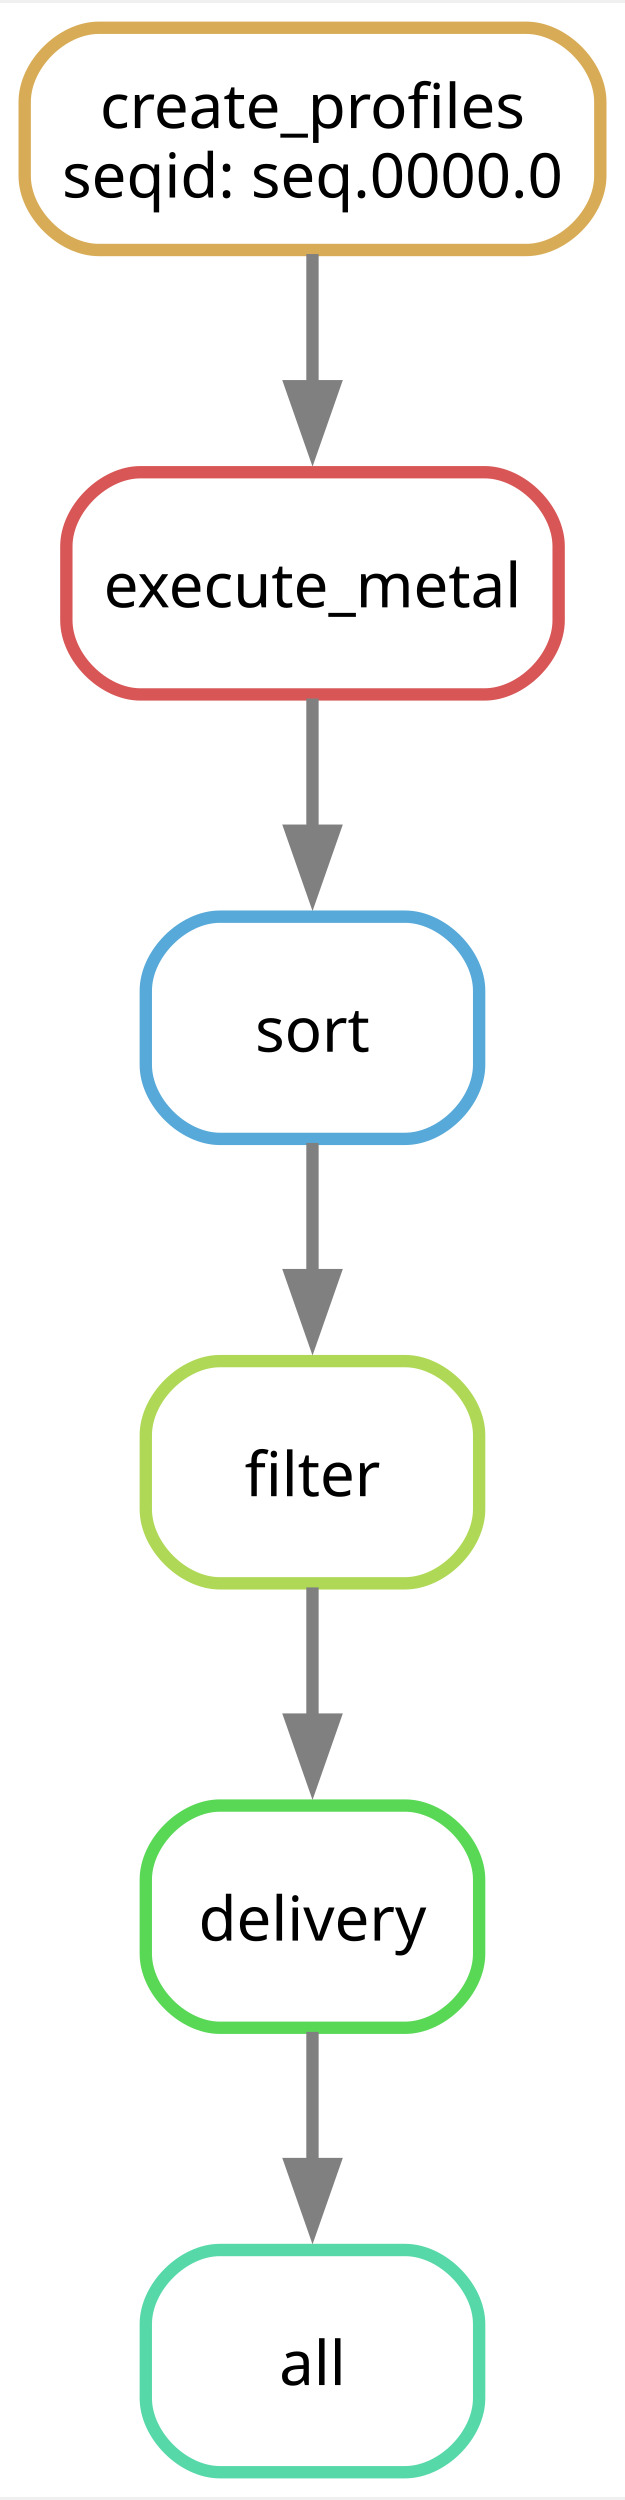
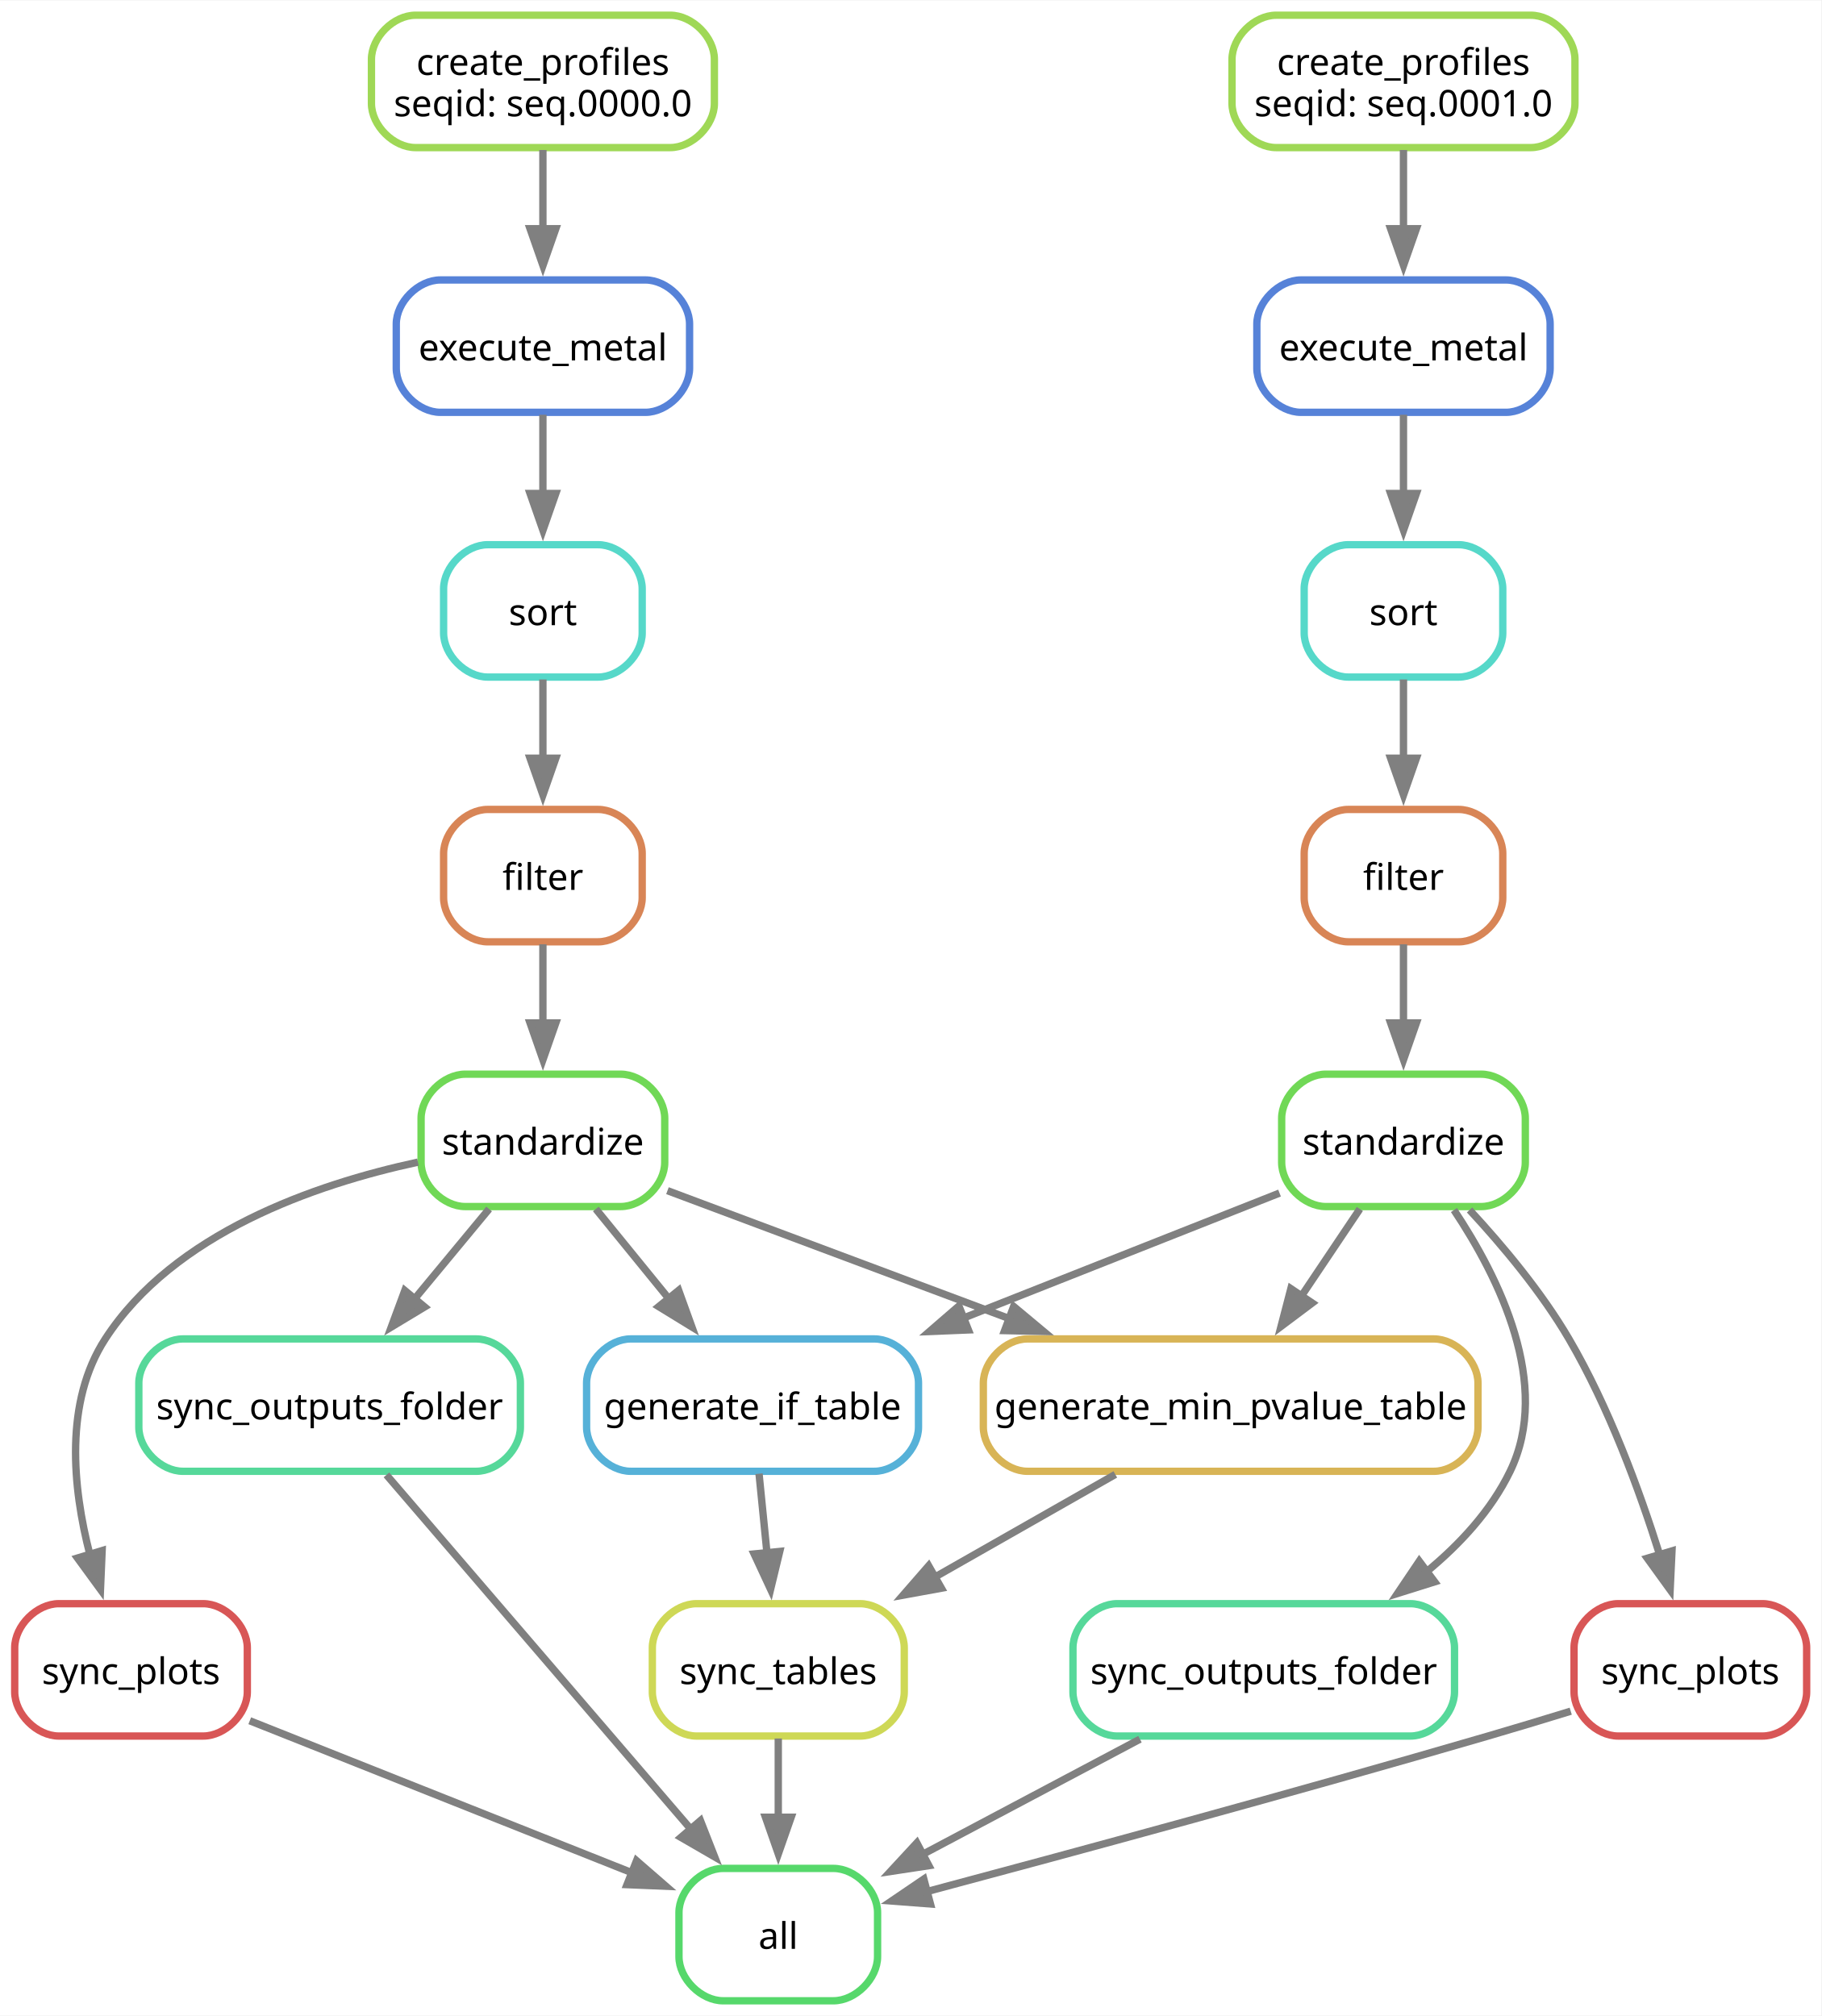
- <svg xmlns="http://www.w3.org/2000/svg" width="101pt" height="404pt" viewBox="0.00 0.00 101.25 404.00">
-   <g id="graph0" class="graph" transform="scale(1 1) rotate(0) translate(4 400)">
-     <polygon fill="white" stroke="none" points="-4,4 -4,-400 97.25,-400 97.25,4 -4,4" />
+ <svg xmlns="http://www.w3.org/2000/svg" width="495pt" height="548pt" viewBox="0.00 0.00 495.25 548.00">
+   <g id="graph0" class="graph" transform="scale(1 1) rotate(0) translate(4 544)">
+     <polygon fill="white" stroke="none" points="-4,4 -4,-544 491.25,-544 491.25,4 -4,4" />
    <g id="node1" class="node">
-       <path fill="none" stroke="#56d8a9" stroke-width="2" d="M61.62,-36C61.62,-36 31.62,-36 31.62,-36 25.63,-36 19.62,-30 19.62,-24 19.62,-24 19.62,-12 19.62,-12 19.62,-6 25.62,0 31.62,0 31.62,0 61.62,0 61.62,0 67.62,0 73.62,-6 73.62,-12 73.62,-12 73.62,-24 73.62,-24 73.62,-30 67.62,-36 61.62,-36" />
-       <text text-anchor="middle" x="46.62" y="-14.12" font-family="sans" font-size="10.00">all</text>
+       <path fill="none" stroke="#56d86b" stroke-width="2" d="M222.62,-36C222.62,-36 192.62,-36 192.62,-36 186.62,-36 180.62,-30 180.62,-24 180.62,-24 180.62,-12 180.62,-12 180.62,-6 186.62,0 192.62,0 192.62,0 222.62,0 222.62,0 228.62,0 234.62,-6 234.62,-12 234.62,-12 234.62,-24 234.62,-24 234.62,-30 228.62,-36 222.62,-36" />
+       <text text-anchor="middle" x="207.62" y="-14.12" font-family="sans" font-size="10.00">all</text>
    </g>
    <g id="node2" class="node">
-       <path fill="none" stroke="#59d856" stroke-width="2" d="M61.62,-108C61.62,-108 31.62,-108 31.62,-108 25.63,-108 19.62,-102 19.62,-96 19.62,-96 19.62,-84 19.62,-84 19.62,-78 25.62,-72 31.62,-72 31.62,-72 61.62,-72 61.62,-72 67.62,-72 73.62,-78 73.62,-84 73.62,-84 73.62,-96 73.62,-96 73.62,-102 67.62,-108 61.62,-108" />
-       <text text-anchor="middle" x="46.62" y="-86.12" font-family="sans" font-size="10.00">delivery</text>
+       <path fill="none" stroke="#56d89a" stroke-width="2" d="M125.5,-180C125.5,-180 45.75,-180 45.75,-180 39.75,-180 33.75,-174 33.75,-168 33.75,-168 33.75,-156 33.75,-156 33.75,-150 39.75,-144 45.75,-144 45.75,-144 125.5,-144 125.5,-144 131.5,-144 137.5,-150 137.5,-156 137.5,-156 137.5,-168 137.5,-168 137.5,-174 131.5,-180 125.5,-180" />
+       <text text-anchor="middle" x="85.62" y="-158.12" font-family="sans" font-size="10.00">sync_outputs_folder</text>
    </g>
    <g id="edge1" class="edge">
-       <path fill="none" stroke="grey" stroke-width="2" d="M46.62,-71.34C46.62,-64.75 46.62,-57.08 46.62,-49.67" />
-       <polygon fill="grey" stroke="grey" stroke-width="2" points="50.13,-49.93 46.63,-39.93 43.13,-49.93 50.13,-49.93" />
+       <path fill="none" stroke="grey" stroke-width="2" d="M101.08,-143.02C121.98,-118.69 159.45,-75.07 183.93,-46.58" />
+       <polygon fill="grey" stroke="grey" stroke-width="2" points="186.46,-49 190.33,-39.13 181.15,-44.44 186.46,-49" />
    </g>
    <g id="node3" class="node">
-       <path fill="none" stroke="#afd856" stroke-width="2" d="M61.62,-180C61.62,-180 31.62,-180 31.62,-180 25.63,-180 19.62,-174 19.62,-168 19.62,-168 19.62,-156 19.62,-156 19.62,-150 25.62,-144 31.62,-144 31.62,-144 61.62,-144 61.62,-144 67.62,-144 73.62,-150 73.62,-156 73.62,-156 73.62,-168 73.62,-168 73.62,-174 67.62,-180 61.62,-180" />
-       <text text-anchor="middle" x="46.62" y="-158.12" font-family="sans" font-size="10.00">filter</text>
+       <path fill="none" stroke="#70d856" stroke-width="2" d="M164.75,-252C164.75,-252 122.5,-252 122.5,-252 116.5,-252 110.5,-246 110.5,-240 110.5,-240 110.5,-228 110.5,-228 110.5,-222 116.5,-216 122.5,-216 122.5,-216 164.75,-216 164.75,-216 170.75,-216 176.75,-222 176.75,-228 176.75,-228 176.75,-240 176.75,-240 176.75,-246 170.75,-252 164.75,-252" />
+       <text text-anchor="middle" x="143.62" y="-230.12" font-family="sans" font-size="10.00">standardize</text>
+     </g>
+     <g id="edge6" class="edge">
+       <path fill="none" stroke="grey" stroke-width="2" d="M128.99,-215.34C122.85,-207.93 115.57,-199.14 108.74,-190.9" />
+       <polygon fill="grey" stroke="grey" stroke-width="2" points="111.46,-188.7 102.39,-183.23 106.07,-193.17 111.46,-188.7" />
+     </g>
+     <g id="node15" class="node">
+       <path fill="none" stroke="#d8b456" stroke-width="2" d="M385.88,-180C385.88,-180 275.38,-180 275.38,-180 269.38,-180 263.38,-174 263.38,-168 263.38,-168 263.38,-156 263.38,-156 263.38,-150 269.38,-144 275.38,-144 275.38,-144 385.88,-144 385.88,-144 391.88,-144 397.88,-150 397.88,-156 397.88,-156 397.88,-168 397.88,-168 397.88,-174 391.88,-180 385.88,-180" />
+       <text text-anchor="middle" x="330.62" y="-158.12" font-family="sans" font-size="10.00">generate_min_pvalue_table</text>
+     </g>
+     <g id="edge18" class="edge">
+       <path fill="none" stroke="grey" stroke-width="2" d="M177.49,-220.32C203.41,-210.62 239.83,-196.99 270.65,-185.45" />
+       <polygon fill="grey" stroke="grey" stroke-width="2" points="271.62,-188.83 279.76,-182.04 269.16,-182.27 271.62,-188.83" />
+     </g>
+     <g id="node16" class="node">
+       <path fill="none" stroke="#56b1d8" stroke-width="2" d="M233.75,-180C233.75,-180 167.5,-180 167.5,-180 161.5,-180 155.5,-174 155.5,-168 155.5,-168 155.5,-156 155.5,-156 155.5,-150 161.5,-144 167.5,-144 167.5,-144 233.75,-144 233.75,-144 239.75,-144 245.75,-150 245.75,-156 245.75,-156 245.75,-168 245.75,-168 245.75,-174 239.75,-180 233.75,-180" />
+       <text text-anchor="middle" x="200.62" y="-158.12" font-family="sans" font-size="10.00">generate_if_table</text>
+     </g>
+     <g id="edge20" class="edge">
+       <path fill="none" stroke="grey" stroke-width="2" d="M158.01,-215.34C164.04,-207.93 171.19,-199.14 177.9,-190.9" />
+       <polygon fill="grey" stroke="grey" stroke-width="2" points="180.54,-193.21 184.14,-183.25 175.11,-188.79 180.54,-193.21" />
+     </g>
+     <g id="node17" class="node">
+       <path fill="none" stroke="#d85656" stroke-width="2" d="M51.25,-108C51.25,-108 12,-108 12,-108 6,-108 0,-102 0,-96 0,-96 0,-84 0,-84 0,-78 6,-72 12,-72 12,-72 51.25,-72 51.25,-72 57.25,-72 63.25,-78 63.25,-84 63.25,-84 63.25,-96 63.25,-96 63.25,-102 57.25,-108 51.25,-108" />
+       <text text-anchor="middle" x="31.62" y="-86.12" font-family="sans" font-size="10.00">sync_plots</text>
+     </g>
+     <g id="edge22" class="edge">
+       <path fill="none" stroke="grey" stroke-width="2" d="M109.65,-228.08C81.54,-222.02 43.28,-208.74 24.62,-180 13.49,-162.85 15.69,-139.73 20.44,-121.35" />
+       <polygon fill="grey" stroke="grey" stroke-width="2" points="23.77,-122.44 23.32,-111.86 17.07,-120.41 23.77,-122.44" />
+     </g>
+     <g id="node4" class="node">
+       <path fill="none" stroke="#d88556" stroke-width="2" d="M158.62,-324C158.62,-324 128.62,-324 128.62,-324 122.62,-324 116.62,-318 116.62,-312 116.62,-312 116.62,-300 116.62,-300 116.62,-294 122.62,-288 128.62,-288 128.62,-288 158.62,-288 158.62,-288 164.62,-288 170.62,-294 170.62,-300 170.62,-300 170.62,-312 170.62,-312 170.62,-318 164.62,-324 158.62,-324" />
+       <text text-anchor="middle" x="143.62" y="-302.12" font-family="sans" font-size="10.00">filter</text>
+     </g>
+     <g id="edge7" class="edge">
+       <path fill="none" stroke="grey" stroke-width="2" d="M143.62,-287.34C143.62,-280.75 143.62,-273.08 143.62,-265.67" />
+       <polygon fill="grey" stroke="grey" stroke-width="2" points="147.13,-265.93 143.63,-255.93 140.13,-265.93 147.13,-265.93" />
+     </g>
+     <g id="node5" class="node">
+       <path fill="none" stroke="#56d8c9" stroke-width="2" d="M158.62,-396C158.62,-396 128.62,-396 128.62,-396 122.62,-396 116.62,-390 116.62,-384 116.62,-384 116.62,-372 116.62,-372 116.62,-366 122.62,-360 128.62,-360 128.62,-360 158.62,-360 158.62,-360 164.62,-360 170.62,-366 170.62,-372 170.62,-372 170.62,-384 170.62,-384 170.62,-390 164.62,-396 158.62,-396" />
+       <text text-anchor="middle" x="143.62" y="-374.12" font-family="sans" font-size="10.00">sort</text>
+     </g>
+     <g id="edge8" class="edge">
+       <path fill="none" stroke="grey" stroke-width="2" d="M143.62,-359.34C143.62,-352.75 143.62,-345.08 143.62,-337.67" />
+       <polygon fill="grey" stroke="grey" stroke-width="2" points="147.13,-337.93 143.63,-327.93 140.13,-337.93 147.13,-337.93" />
+     </g>
+     <g id="node6" class="node">
+       <path fill="none" stroke="#5682d8" stroke-width="2" d="M171.5,-468C171.5,-468 115.75,-468 115.75,-468 109.75,-468 103.75,-462 103.75,-456 103.75,-456 103.75,-444 103.75,-444 103.75,-438 109.75,-432 115.75,-432 115.75,-432 171.5,-432 171.5,-432 177.5,-432 183.5,-438 183.5,-444 183.5,-444 183.5,-456 183.5,-456 183.5,-462 177.5,-468 171.5,-468" />
+       <text text-anchor="middle" x="143.62" y="-446.12" font-family="sans" font-size="10.00">execute_metal</text>
+     </g>
+     <g id="edge9" class="edge">
+       <path fill="none" stroke="grey" stroke-width="2" d="M143.62,-431.34C143.62,-424.75 143.62,-417.08 143.62,-409.67" />
+       <polygon fill="grey" stroke="grey" stroke-width="2" points="147.13,-409.93 143.63,-399.93 140.13,-409.93 147.13,-409.93" />
+     </g>
+     <g id="node7" class="node">
+       <path fill="none" stroke="#9fd856" stroke-width="2" d="M178.25,-540C178.25,-540 109,-540 109,-540 103,-540 97,-534 97,-528 97,-528 97,-516 97,-516 97,-510 103,-504 109,-504 109,-504 178.25,-504 178.25,-504 184.25,-504 190.25,-510 190.25,-516 190.25,-516 190.25,-528 190.25,-528 190.25,-534 184.25,-540 178.25,-540" />
+       <text text-anchor="middle" x="143.62" y="-523.75" font-family="sans" font-size="10.00">create_profiles</text>
+       <text text-anchor="middle" x="143.62" y="-512.5" font-family="sans" font-size="10.00">seqid: seq.0000.0</text>
+     </g>
+     <g id="edge10" class="edge">
+       <path fill="none" stroke="grey" stroke-width="2" d="M143.62,-503.34C143.62,-496.75 143.62,-489.08 143.62,-481.67" />
+       <polygon fill="grey" stroke="grey" stroke-width="2" points="147.13,-481.93 143.63,-471.93 140.13,-481.93 147.13,-481.93" />
+     </g>
+     <g id="node8" class="node">
+       <path fill="none" stroke="#56d89a" stroke-width="2" d="M379.5,-108C379.5,-108 299.75,-108 299.75,-108 293.75,-108 287.75,-102 287.75,-96 287.75,-96 287.75,-84 287.75,-84 287.75,-78 293.75,-72 299.75,-72 299.75,-72 379.5,-72 379.5,-72 385.5,-72 391.5,-78 391.5,-84 391.5,-84 391.5,-96 391.5,-96 391.5,-102 385.5,-108 379.5,-108" />
+       <text text-anchor="middle" x="339.62" y="-86.12" font-family="sans" font-size="10.00">sync_outputs_folder</text>
    </g>
    <g id="edge2" class="edge">
-       <path fill="none" stroke="grey" stroke-width="2" d="M46.62,-143.34C46.62,-136.75 46.62,-129.08 46.62,-121.67" />
-       <polygon fill="grey" stroke="grey" stroke-width="2" points="50.13,-121.93 46.63,-111.93 43.13,-121.93 50.13,-121.93" />
+       <path fill="none" stroke="grey" stroke-width="2" d="M305.97,-71.15C287.97,-61.61 265.7,-49.79 246.9,-39.83" />
+       <polygon fill="grey" stroke="grey" stroke-width="2" points="248.57,-36.75 238.1,-35.16 245.3,-42.94 248.57,-36.75" />
    </g>
-     <g id="node4" class="node">
-       <path fill="none" stroke="#56a9d8" stroke-width="2" d="M61.62,-252C61.62,-252 31.62,-252 31.62,-252 25.63,-252 19.62,-246 19.62,-240 19.62,-240 19.62,-228 19.62,-228 19.62,-222 25.62,-216 31.62,-216 31.62,-216 61.62,-216 61.62,-216 67.62,-216 73.62,-222 73.62,-228 73.62,-228 73.62,-240 73.62,-240 73.62,-246 67.62,-252 61.62,-252" />
-       <text text-anchor="middle" x="46.62" y="-230.12" font-family="sans" font-size="10.00">sort</text>
+     <g id="node9" class="node">
+       <path fill="none" stroke="#70d856" stroke-width="2" d="M398.75,-252C398.75,-252 356.5,-252 356.5,-252 350.5,-252 344.5,-246 344.5,-240 344.5,-240 344.5,-228 344.5,-228 344.5,-222 350.5,-216 356.5,-216 356.5,-216 398.75,-216 398.75,-216 404.75,-216 410.75,-222 410.75,-228 410.75,-228 410.75,-240 410.75,-240 410.75,-246 404.75,-252 398.75,-252" />
+       <text text-anchor="middle" x="377.62" y="-230.12" font-family="sans" font-size="10.00">standardize</text>
+     </g>
+     <g id="edge11" class="edge">
+       <path fill="none" stroke="grey" stroke-width="2" d="M391.35,-215.06C403.61,-196.68 418.02,-167.55 406.62,-144 401.45,-133.31 392.96,-124.13 383.74,-116.55" />
+       <polygon fill="grey" stroke="grey" stroke-width="2" points="386.1,-113.94 375.99,-110.77 381.91,-119.56 386.1,-113.94" />
+     </g>
+     <g id="edge19" class="edge">
+       <path fill="none" stroke="grey" stroke-width="2" d="M365.76,-215.34C360.9,-208.1 355.15,-199.53 349.73,-191.45" />
+       <polygon fill="grey" stroke="grey" stroke-width="2" points="352.81,-189.77 344.33,-183.41 347,-193.67 352.81,-189.77" />
+     </g>
+     <g id="edge21" class="edge">
+       <path fill="none" stroke="grey" stroke-width="2" d="M343.92,-219.67C319.61,-210.05 286.2,-196.84 257.76,-185.6" />
+       <polygon fill="grey" stroke="grey" stroke-width="2" points="259.32,-182.45 248.73,-182.02 256.74,-188.96 259.32,-182.45" />
+     </g>
+     <g id="node18" class="node">
+       <path fill="none" stroke="#d85656" stroke-width="2" d="M475.25,-108C475.25,-108 436,-108 436,-108 430,-108 424,-102 424,-96 424,-96 424,-84 424,-84 424,-78 430,-72 436,-72 436,-72 475.25,-72 475.25,-72 481.25,-72 487.25,-78 487.25,-84 487.25,-84 487.25,-96 487.25,-96 487.25,-102 481.25,-108 475.25,-108" />
+       <text text-anchor="middle" x="455.62" y="-86.12" font-family="sans" font-size="10.00">sync_plots</text>
+     </g>
+     <g id="edge23" class="edge">
+       <path fill="none" stroke="grey" stroke-width="2" d="M395.59,-215.08C404.62,-205.34 415.19,-192.71 422.62,-180 433.42,-161.55 441.75,-138.94 447.34,-121.13" />
+       <polygon fill="grey" stroke="grey" stroke-width="2" points="450.63,-122.35 450.13,-111.77 443.92,-120.35 450.63,-122.35" />
+     </g>
+     <g id="node10" class="node">
+       <path fill="none" stroke="#d88556" stroke-width="2" d="M392.62,-324C392.62,-324 362.62,-324 362.62,-324 356.62,-324 350.62,-318 350.62,-312 350.62,-312 350.62,-300 350.62,-300 350.62,-294 356.62,-288 362.62,-288 362.62,-288 392.62,-288 392.62,-288 398.62,-288 404.62,-294 404.62,-300 404.62,-300 404.62,-312 404.62,-312 404.62,-318 398.62,-324 392.62,-324" />
+       <text text-anchor="middle" x="377.62" y="-302.12" font-family="sans" font-size="10.00">filter</text>
+     </g>
+     <g id="edge12" class="edge">
+       <path fill="none" stroke="grey" stroke-width="2" d="M377.62,-287.34C377.62,-280.75 377.62,-273.08 377.62,-265.67" />
+       <polygon fill="grey" stroke="grey" stroke-width="2" points="381.13,-265.93 377.63,-255.93 374.13,-265.93 381.13,-265.93" />
+     </g>
+     <g id="node11" class="node">
+       <path fill="none" stroke="#56d8c9" stroke-width="2" d="M392.62,-396C392.62,-396 362.62,-396 362.62,-396 356.62,-396 350.62,-390 350.62,-384 350.62,-384 350.62,-372 350.62,-372 350.62,-366 356.62,-360 362.62,-360 362.62,-360 392.62,-360 392.62,-360 398.62,-360 404.62,-366 404.62,-372 404.62,-372 404.62,-384 404.62,-384 404.62,-390 398.62,-396 392.62,-396" />
+       <text text-anchor="middle" x="377.62" y="-374.12" font-family="sans" font-size="10.00">sort</text>
+     </g>
+     <g id="edge13" class="edge">
+       <path fill="none" stroke="grey" stroke-width="2" d="M377.62,-359.34C377.62,-352.75 377.62,-345.08 377.62,-337.67" />
+       <polygon fill="grey" stroke="grey" stroke-width="2" points="381.13,-337.93 377.63,-327.93 374.13,-337.93 381.13,-337.93" />
+     </g>
+     <g id="node12" class="node">
+       <path fill="none" stroke="#5682d8" stroke-width="2" d="M405.5,-468C405.5,-468 349.75,-468 349.75,-468 343.75,-468 337.75,-462 337.75,-456 337.75,-456 337.75,-444 337.75,-444 337.75,-438 343.75,-432 349.75,-432 349.75,-432 405.5,-432 405.5,-432 411.5,-432 417.5,-438 417.5,-444 417.5,-444 417.5,-456 417.5,-456 417.5,-462 411.5,-468 405.5,-468" />
+       <text text-anchor="middle" x="377.62" y="-446.12" font-family="sans" font-size="10.00">execute_metal</text>
+     </g>
+     <g id="edge14" class="edge">
+       <path fill="none" stroke="grey" stroke-width="2" d="M377.62,-431.34C377.62,-424.75 377.62,-417.08 377.62,-409.67" />
+       <polygon fill="grey" stroke="grey" stroke-width="2" points="381.13,-409.93 377.63,-399.93 374.13,-409.93 381.13,-409.93" />
+     </g>
+     <g id="node13" class="node">
+       <path fill="none" stroke="#9fd856" stroke-width="2" d="M412.25,-540C412.25,-540 343,-540 343,-540 337,-540 331,-534 331,-528 331,-528 331,-516 331,-516 331,-510 337,-504 343,-504 343,-504 412.25,-504 412.25,-504 418.25,-504 424.25,-510 424.25,-516 424.25,-516 424.25,-528 424.25,-528 424.25,-534 418.25,-540 412.25,-540" />
+       <text text-anchor="middle" x="377.62" y="-523.75" font-family="sans" font-size="10.00">create_profiles</text>
+       <text text-anchor="middle" x="377.62" y="-512.5" font-family="sans" font-size="10.00">seqid: seq.0001.0</text>
+     </g>
+     <g id="edge15" class="edge">
+       <path fill="none" stroke="grey" stroke-width="2" d="M377.62,-503.34C377.62,-496.75 377.62,-489.08 377.62,-481.67" />
+       <polygon fill="grey" stroke="grey" stroke-width="2" points="381.13,-481.93 377.63,-471.93 374.13,-481.93 381.13,-481.93" />
+     </g>
+     <g id="node14" class="node">
+       <path fill="none" stroke="#ced856" stroke-width="2" d="M229.88,-108C229.88,-108 185.38,-108 185.38,-108 179.38,-108 173.38,-102 173.38,-96 173.38,-96 173.38,-84 173.38,-84 173.38,-78 179.38,-72 185.38,-72 185.38,-72 229.88,-72 229.88,-72 235.88,-72 241.88,-78 241.88,-84 241.88,-84 241.88,-96 241.88,-96 241.88,-102 235.88,-108 229.88,-108" />
+       <text text-anchor="middle" x="207.62" y="-86.12" font-family="sans" font-size="10.00">sync_tables</text>
    </g>
    <g id="edge3" class="edge">
-       <path fill="none" stroke="grey" stroke-width="2" d="M46.62,-215.34C46.62,-208.75 46.62,-201.08 46.62,-193.67" />
-       <polygon fill="grey" stroke="grey" stroke-width="2" points="50.13,-193.93 46.63,-183.93 43.13,-193.93 50.13,-193.93" />
+       <path fill="none" stroke="grey" stroke-width="2" d="M207.62,-71.34C207.62,-64.75 207.62,-57.08 207.62,-49.67" />
+       <polygon fill="grey" stroke="grey" stroke-width="2" points="211.13,-49.93 207.63,-39.93 204.13,-49.93 211.13,-49.93" />
    </g>
-     <g id="node5" class="node">
-       <path fill="none" stroke="#d85656" stroke-width="2" d="M74.5,-324C74.5,-324 18.75,-324 18.75,-324 12.75,-324 6.75,-318 6.75,-312 6.75,-312 6.75,-300 6.75,-300 6.75,-294 12.75,-288 18.75,-288 18.75,-288 74.5,-288 74.5,-288 80.5,-288 86.5,-294 86.5,-300 86.5,-300 86.5,-312 86.5,-312 86.5,-318 80.5,-324 74.5,-324" />
-       <text text-anchor="middle" x="46.62" y="-302.12" font-family="sans" font-size="10.00">execute_metal</text>
+     <g id="edge16" class="edge">
+       <path fill="none" stroke="grey" stroke-width="2" d="M299.27,-143.15C284.38,-134.68 266.35,-124.42 250.24,-115.25" />
+       <polygon fill="grey" stroke="grey" stroke-width="2" points="251.98,-112.21 241.55,-110.31 248.51,-118.3 251.98,-112.21" />
+     </g>
+     <g id="edge17" class="edge">
+       <path fill="none" stroke="grey" stroke-width="2" d="M202.39,-143.34C203.05,-136.75 203.82,-129.08 204.56,-121.67" />
+       <polygon fill="grey" stroke="grey" stroke-width="2" points="208.02,-122.21 205.53,-111.91 201.06,-121.52 208.02,-122.21" />
    </g>
    <g id="edge4" class="edge">
-       <path fill="none" stroke="grey" stroke-width="2" d="M46.62,-287.34C46.62,-280.75 46.62,-273.08 46.62,-265.67" />
-       <polygon fill="grey" stroke="grey" stroke-width="2" points="50.13,-265.93 46.63,-255.93 43.13,-265.93 50.13,-265.93" />
-     </g>
-     <g id="node6" class="node">
-       <path fill="none" stroke="#d8ac56" stroke-width="2" d="M81.25,-396C81.25,-396 12,-396 12,-396 6,-396 0,-390 0,-384 0,-384 0,-372 0,-372 0,-366 6,-360 12,-360 12,-360 81.25,-360 81.25,-360 87.25,-360 93.25,-366 93.25,-372 93.25,-372 93.25,-384 93.25,-384 93.25,-390 87.25,-396 81.25,-396" />
-       <text text-anchor="middle" x="46.62" y="-379.75" font-family="sans" font-size="10.00">create_profiles</text>
-       <text text-anchor="middle" x="46.62" y="-368.5" font-family="sans" font-size="10.00">seqid: seq.0000.0</text>
+       <path fill="none" stroke="grey" stroke-width="2" d="M63.91,-76.16C93.25,-64.49 136.65,-47.23 168.07,-34.73" />
+       <polygon fill="grey" stroke="grey" stroke-width="2" points="169.08,-38.1 177.08,-31.15 166.49,-31.59 169.08,-38.1" />
    </g>
    <g id="edge5" class="edge">
-       <path fill="none" stroke="grey" stroke-width="2" d="M46.62,-359.34C46.62,-352.75 46.62,-345.08 46.62,-337.67" />
-       <polygon fill="grey" stroke="grey" stroke-width="2" points="50.13,-337.93 46.63,-327.93 43.13,-337.93 50.13,-337.93" />
+       <path fill="none" stroke="grey" stroke-width="2" d="M423.1,-78.76C415.73,-76.49 407.92,-74.13 400.62,-72 348.03,-56.65 287.01,-40.11 247.89,-29.66" />
+       <polygon fill="grey" stroke="grey" stroke-width="2" points="249,-26.33 238.43,-27.14 247.2,-33.1 249,-26.33" />
    </g>
  </g>
</svg>
